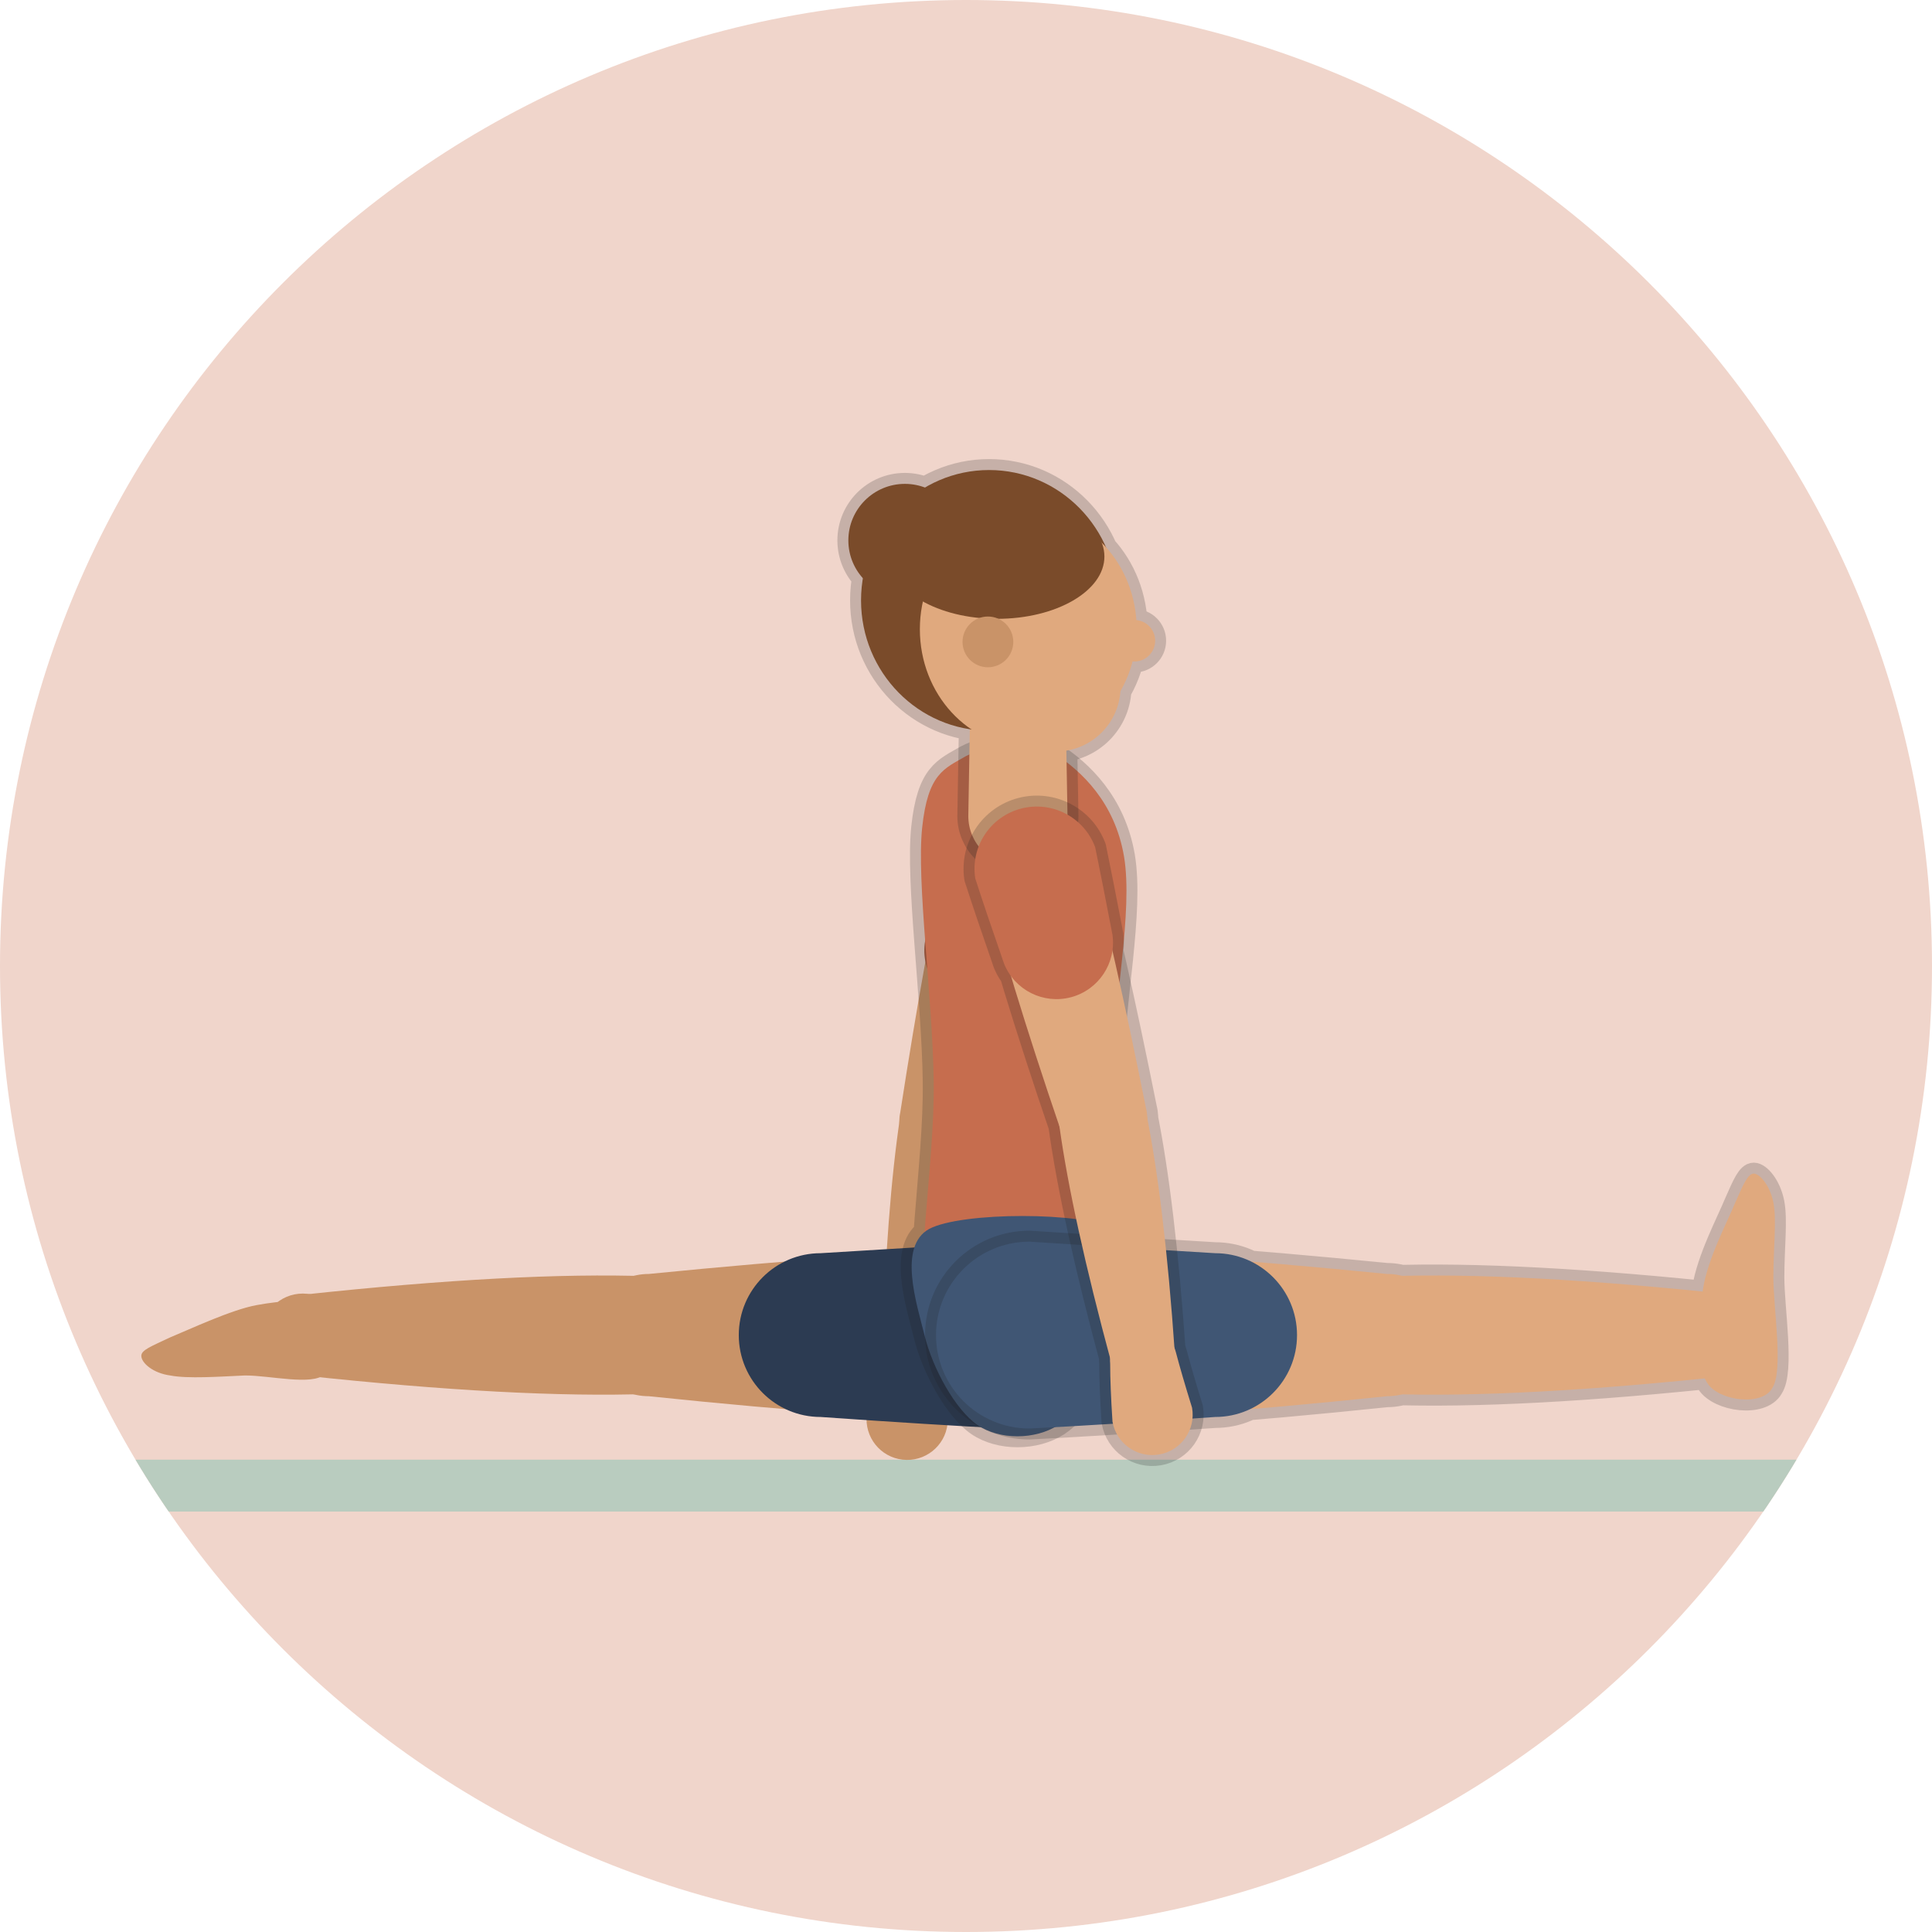
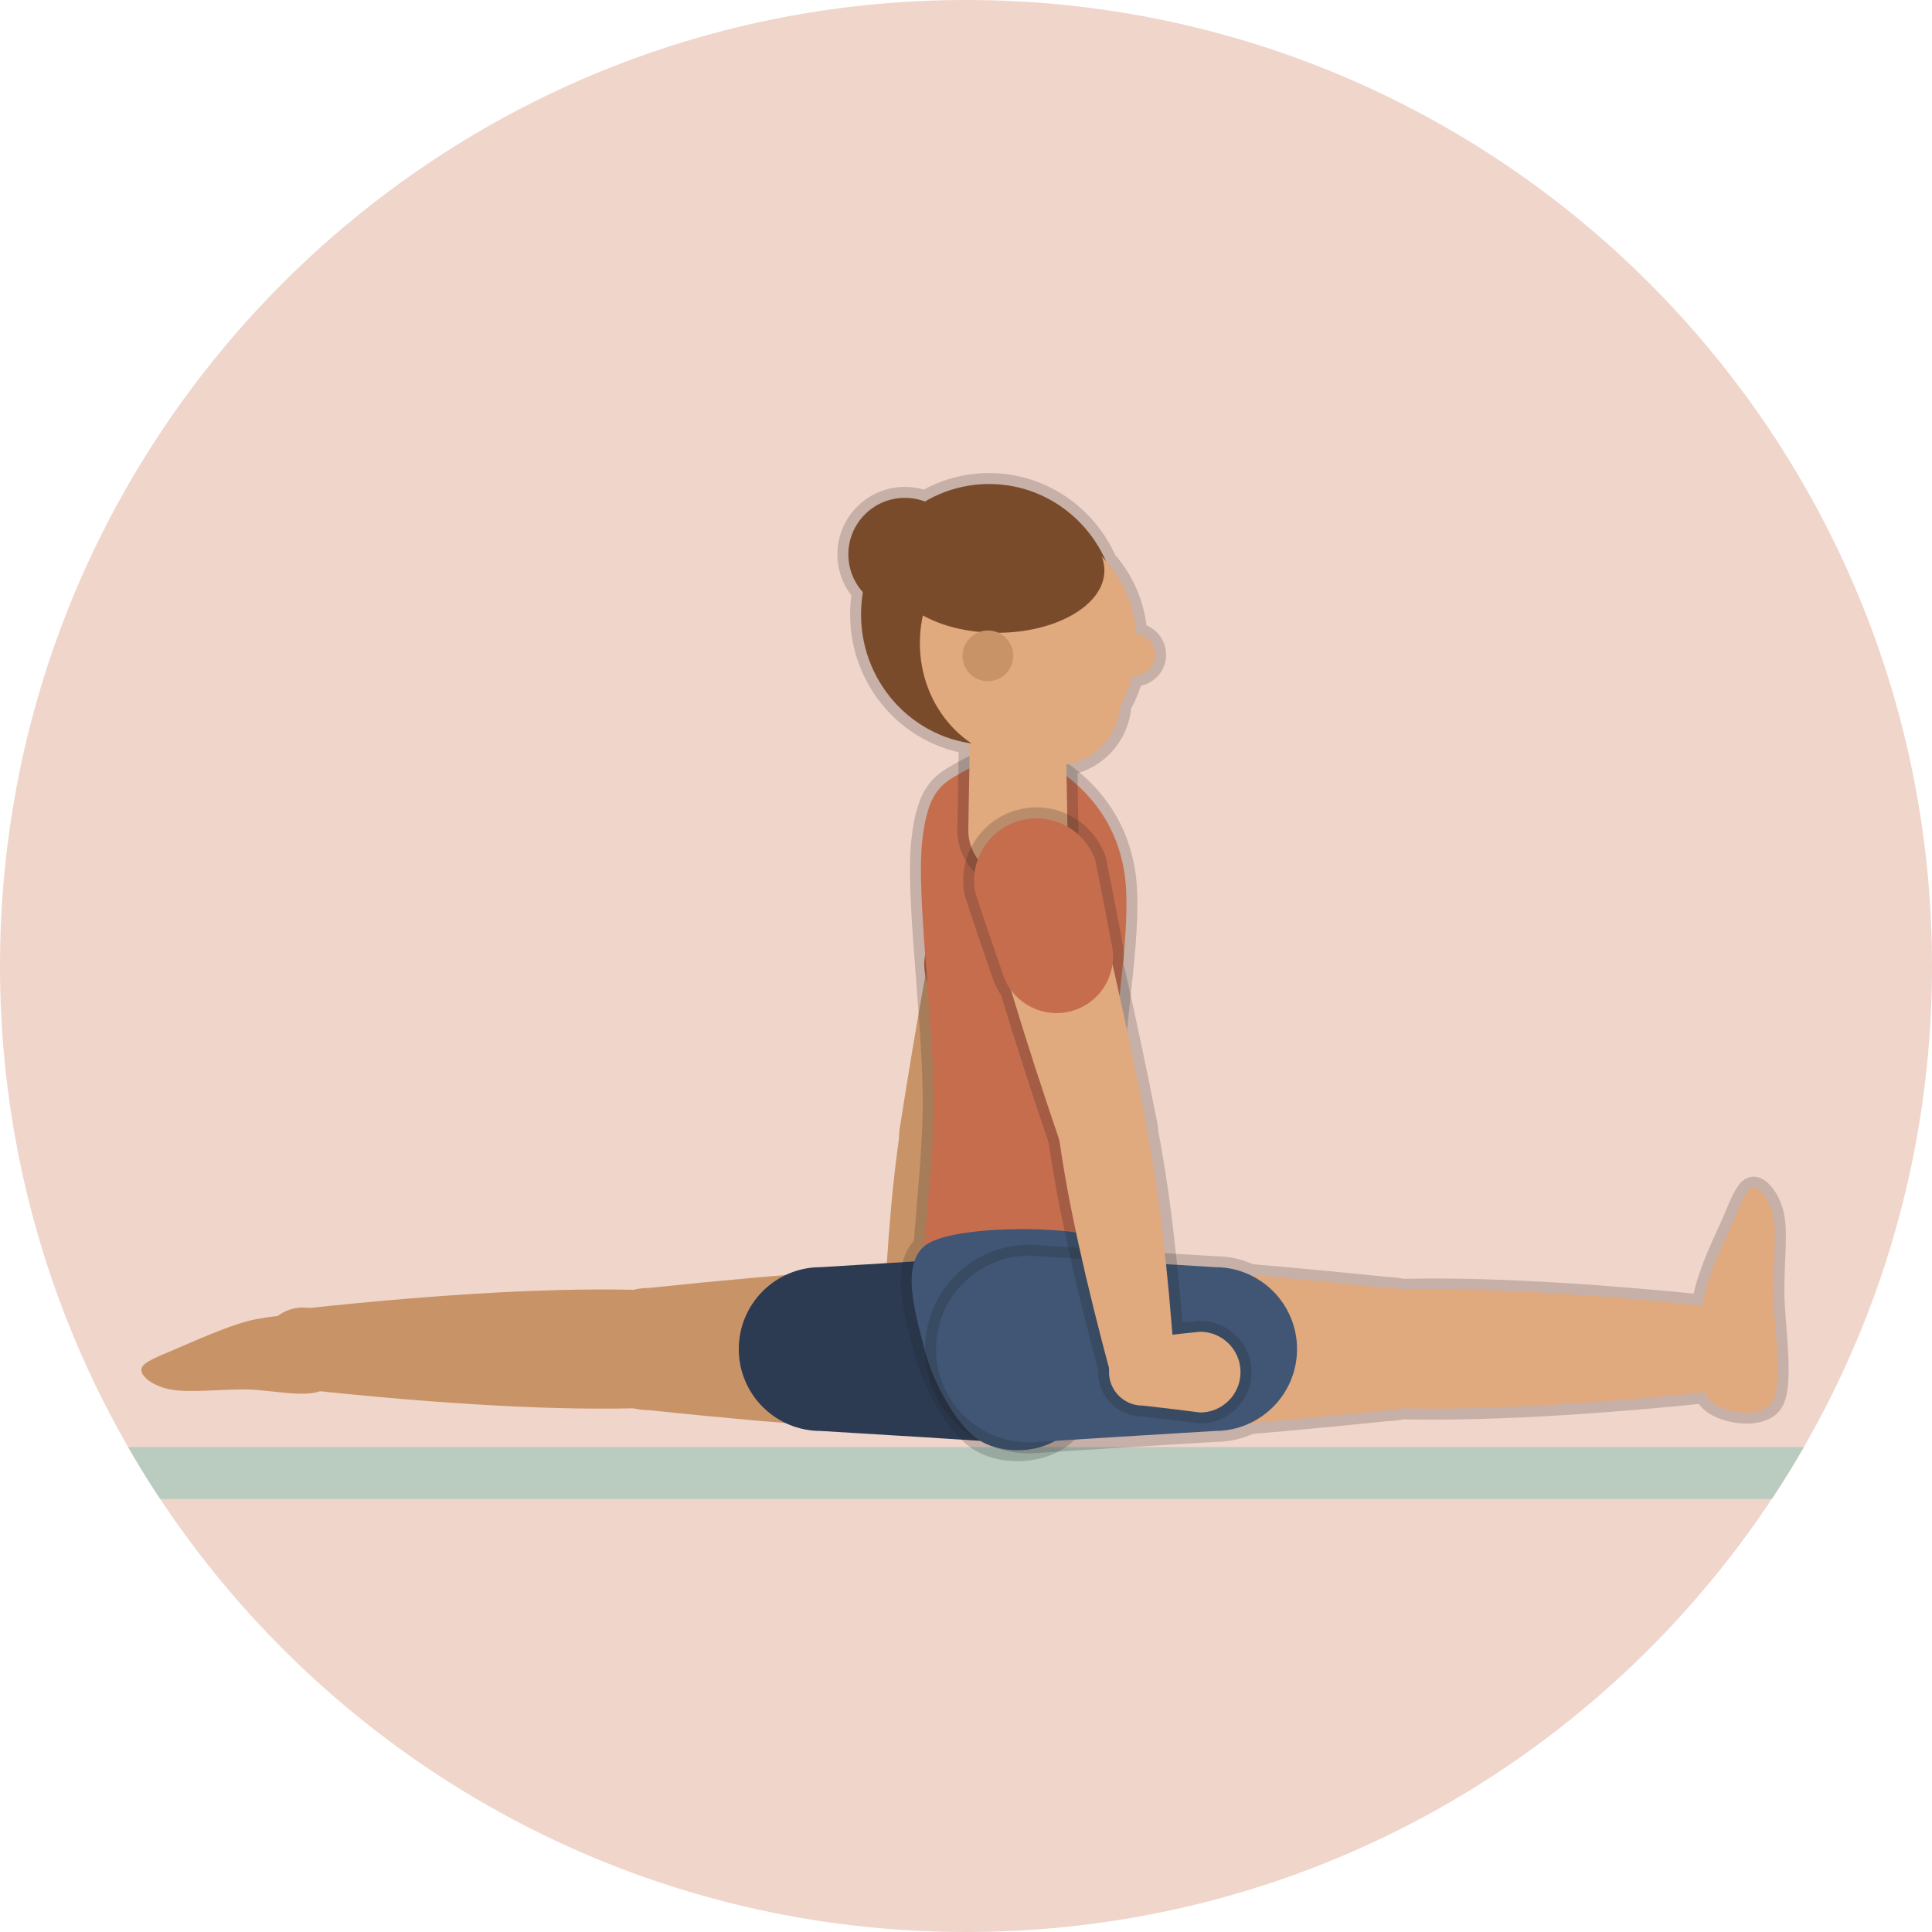
<svg xmlns="http://www.w3.org/2000/svg" viewBox="0 0 200 200" width="400" height="400" role="img" aria-label="Figure in profile in a front split with one leg forward, one back and hands on the floor.">
  <circle cx="100" cy="100" r="100" fill="#F0D5CB" />
  <clipPath id="ch20k9p">
    <circle cx="100" cy="100" r="100" />
  </clipPath>
  <g clip-path="url(#ch20k9p)">
-     <g transform="translate(100.0 151.7) scale(1.194)">
+     <g transform="translate(100.0 150.4) scale(1.194)">
      <rect x="-82" y="-0.5" width="164" height="4.5" rx="2.2" fill="#B9CCBF" />
      <g>
-         <path d="M-1.6 -53.3Q-3.5 -44.8 -5.7 -30.6A3.8 3.8 0 0 0 1.8 -29.0Q5.8 -42.7 7.6 -51.3A4.7 4.7 0 0 0 -1.6 -53.3Z" fill="#C99368" />
-         <path d="M-2.3 -53.4Q-2.7 -50.5 -3.5 -45.7A4.9 4.9 0 0 0 6.1 -43.6Q7.4 -48.2 8.3 -51.1A5.4 5.4 0 0 0 -2.3 -53.4Z" fill="#AD5C40" />
-         <path d="M-5.7 -30.3Q-6.9 -22.4 -7.3 -9.3A2.8 2.8 0 0 0 -1.7 -8.6Q1.1 -21.4 1.8 -29.3A3.8 3.8 0 0 0 -5.7 -30.3Z" fill="#C99368" />
-         <path d="M-7.4 -9.3Q-7.9 -7.5 -8.6 -4.4A3.5 3.5 0 0 0 -1.6 -3.6Q-1.6 -6.7 -1.6 -8.6A2.9 2.9 0 0 0 -7.4 -9.3Z" fill="#C99368" />
+         <path d="M-1.6 -51.0Q-3.5 -42.5 -5.7 -28.4A3.8 3.8 0 0 0 1.8 -26.7Q5.8 -40.4 7.6 -49.0A4.7 4.7 0 0 0 -1.6 -51.0Z" fill="#C99368" />
+         <path d="M-2.3 -51.2Q-2.7 -48.2 -3.5 -43.4A4.9 4.9 0 0 0 6.1 -41.3Q7.4 -46.0 8.3 -48.8A5.4 5.4 0 0 0 -2.3 -51.2Z" fill="#AD5C40" />
+         <path d="M-5.7 -28.0Q-6.9 -20.1 -7.3 -7.0A2.8 2.8 0 0 0 -1.7 -6.4Q1.1 -19.1 1.8 -27.1A3.8 3.8 0 0 0 -5.7 -28.0Z" fill="#C99368" />
+         <path d="M-4.5 -9.6Q-6.4 -9.8 -9.5 -10.2A3.5 3.5 0 0 0 -9.5 -3.2Q-6.4 -3.6 -4.5 -3.8A2.9 2.9 0 0 0 -4.5 -9.6Z" fill="#C99368" />
      </g>
      <g>
-         <path d="M-27.5 -16.4Q-38.9 -16.8 -57.5 -14.8A3.5 3.5 0 0 0 -57.5 -7.8Q-38.9 -5.8 -27.5 -6.2A5.1 5.1 0 0 0 -27.5 -16.4Z" fill="#C99368" />
-         <path d="M3.5 -18.8Q-8.3 -18.5 -27.5 -16.6A5.3 5.3 0 0 0 -27.5 -6.0Q-8.3 -4.0 3.5 -3.8A7.5 7.5 0 0 0 3.5 -18.8Z" fill="#C99368" />
-         <path d="M3.5 -19.4Q-2.6 -19.0 -12.6 -18.4A7.1 7.1 0 0 0 -12.6 -4.2Q-2.6 -3.5 3.5 -3.2A8.1 8.1 0 0 0 3.5 -19.4Z" fill="#2C3B52" />
-         <path d="M-57.5 -7.7A3.6 3.6 0.0 1 0 -57.5 -14.9A3.6 3.6 0.0 1 0 -57.5 -7.7Z" fill="#C99368" />
-         <path d="M-56.0 -13.5C-55.0 -12.5 -54.5 -8.8 -55.6 -7.9C-56.7 -6.9 -60.3 -7.8 -62.5 -7.8C-64.7 -7.7 -67.5 -7.5 -69.0 -7.8C-70.5 -8.0 -71.5 -8.9 -71.5 -9.5C-71.5 -10.0 -70.7 -10.3 -69.0 -11.1C-67.3 -11.8 -63.7 -13.5 -61.5 -13.9C-59.3 -14.3 -57.0 -14.5 -56.0 -13.5Z" fill="#C99368" />
+         <path d="M-27.5 -14.1Q-38.9 -14.5 -57.5 -12.5A3.5 3.5 0 0 0 -57.5 -5.5Q-38.9 -3.5 -27.5 -3.9A5.1 5.1 0 0 0 -27.5 -14.1Z" fill="#C99368" />
+         <path d="M3.5 -16.5Q-8.3 -16.3 -27.5 -14.3A5.3 5.3 0 0 0 -27.5 -3.7Q-8.3 -1.7 3.5 -1.5A7.5 7.5 0 0 0 3.5 -16.5Z" fill="#C99368" />
+         <path d="M3.5 -17.1Q-2.6 -16.7 -12.6 -16.1A7.1 7.1 0 0 0 -12.6 -1.9Q-2.6 -1.3 3.5 -0.9A8.1 8.1 0 0 0 3.5 -17.1Z" fill="#2C3B52" />
+         <path d="M-57.5 -5.4A3.6 3.6 0.0 1 0 -57.5 -12.6A3.6 3.6 0.0 1 0 -57.5 -5.4Z" fill="#C99368" />
+         <path d="M-56.0 -11.2C-55.0 -10.2 -54.5 -6.5 -55.6 -5.6C-56.7 -4.6 -60.3 -5.5 -62.5 -5.5C-64.7 -5.5 -67.5 -5.2 -69.0 -5.5C-70.5 -5.8 -71.5 -6.6 -71.5 -7.2C-71.5 -7.7 -70.7 -8.1 -69.0 -8.8C-67.3 -9.5 -63.7 -11.2 -61.5 -11.6C-59.3 -12.0 -57.0 -12.2 -56.0 -11.2Z" fill="#C99368" />
      </g>
      <g>
-         <path d="M-3.4 -11.3C-4.6 -16.0 -2.7 -25.9 -2.8 -33.3C-2.9 -40.6 -4.3 -50.6 -3.8 -55.3C-3.3 -60.0 -1.9 -60.4 0.0 -61.5C1.9 -62.5 5.4 -63.1 7.7 -61.7C10.0 -60.2 12.9 -57.5 13.7 -52.8C14.5 -48.0 12.8 -40.2 12.6 -33.3C12.4 -26.3 14.0 -16.0 12.7 -11.3C11.3 -6.5 7.2 -4.8 4.5 -4.8C1.8 -4.8 -2.2 -6.5 -3.4 -11.3ZM-3.6 -11.3C-4.3 -14.1 -5.9 -19.0 -3.2 -20.5C-0.4 -22.0 10.2 -22.0 12.9 -20.5C15.6 -19.0 13.8 -14.1 13.0 -11.3C12.2 -8.4 10.0 -4.8 8.0 -3.5C6.0 -2.2 2.9 -2.2 1.0 -3.5C-0.9 -4.8 -2.9 -8.4 -3.6 -11.3Z" fill="#1E1F1D" stroke="#1E1F1D" stroke-width="1.9" stroke-linejoin="round" opacity="0.2" />
-         <path d="M-3.4 -11.3C-4.6 -16.0 -2.7 -25.9 -2.8 -33.3C-2.9 -40.6 -4.3 -50.6 -3.8 -55.3C-3.3 -60.0 -1.9 -60.4 0.0 -61.5C1.9 -62.5 5.4 -63.1 7.7 -61.7C10.0 -60.2 12.9 -57.5 13.7 -52.8C14.5 -48.0 12.8 -40.2 12.6 -33.3C12.4 -26.3 14.0 -16.0 12.7 -11.3C11.3 -6.5 7.2 -4.8 4.5 -4.8C1.8 -4.8 -2.2 -6.5 -3.4 -11.3Z" fill="#C66D4E" />
-         <path d="M-3.6 -11.3C-4.3 -14.1 -5.9 -19.0 -3.2 -20.5C-0.4 -22.0 10.2 -22.0 12.9 -20.5C15.6 -19.0 13.8 -14.1 13.0 -11.3C12.2 -8.4 10.0 -4.8 8.0 -3.5C6.0 -2.2 2.9 -2.2 1.0 -3.5C-0.9 -4.8 -2.9 -8.4 -3.6 -11.3Z" fill="#405674" />
+         <path d="M-3.4 -9.0C-4.6 -13.8 -2.7 -23.7 -2.8 -31.0C-2.9 -38.3 -4.3 -48.3 -3.8 -53.0C-3.3 -57.7 -1.9 -58.1 0.0 -59.2C1.9 -60.3 5.4 -60.9 7.7 -59.4C10.0 -57.9 12.9 -55.2 13.7 -50.5C14.5 -45.8 12.8 -37.9 12.6 -31.0C12.4 -24.1 14.0 -13.8 12.7 -9.0C11.3 -4.3 7.2 -2.5 4.5 -2.5C1.8 -2.5 -2.2 -4.3 -3.4 -9.0ZM-3.6 -9.0C-4.3 -11.8 -5.9 -16.7 -3.2 -18.2C-0.4 -19.8 10.2 -19.8 12.9 -18.2C15.6 -16.7 13.8 -11.8 13.0 -9.0C12.2 -6.2 10.0 -2.5 8.0 -1.2C6.0 0.1 2.9 0.1 1.0 -1.2C-0.9 -2.5 -2.9 -6.2 -3.6 -9.0Z" fill="#1E1F1D" stroke="#1E1F1D" stroke-width="1.9" stroke-linejoin="round" opacity="0.2" />
+         <path d="M-3.4 -9.0C-4.6 -13.8 -2.7 -23.7 -2.8 -31.0C-2.9 -38.3 -4.3 -48.3 -3.8 -53.0C-3.3 -57.7 -1.9 -58.1 0.0 -59.2C1.9 -60.3 5.4 -60.9 7.7 -59.4C10.0 -57.9 12.9 -55.2 13.7 -50.5C14.5 -45.8 12.8 -37.9 12.6 -31.0C12.4 -24.1 14.0 -13.8 12.7 -9.0C11.3 -4.3 7.2 -2.5 4.5 -2.5C1.8 -2.5 -2.2 -4.3 -3.4 -9.0Z" fill="#C66D4E" />
+         <path d="M-3.6 -9.0C-4.3 -11.8 -5.9 -16.7 -3.2 -18.2C-0.4 -19.8 10.2 -19.8 12.9 -18.2C15.6 -16.7 13.8 -11.8 13.0 -9.0C12.2 -6.2 10.0 -2.5 8.0 -1.2C6.0 0.1 2.9 0.1 1.0 -1.2C-0.9 -2.5 -2.9 -6.2 -3.6 -9.0Z" fill="#405674" />
      </g>
      <g>
-         <path d="M8.8 -56.3Q8.7 -62.5 8.5 -72.8A4.0 4.0 0 0 0 0.5 -72.8Q0.3 -62.5 0.2 -56.3A4.3 4.3 0 0 0 8.8 -56.3ZM-5.3 -75.3A4.9 4.9 0.0 1 0 -5.3 -85.1A4.9 4.9 0.0 1 0 -5.3 -75.3ZM2.0 -63.7A11.1 11.3 0.0 1 0 2.0 -86.3A11.1 11.3 0.0 1 0 2.0 -63.7ZM5.4 -62.3A9.4 10.2 0.0 1 0 5.4 -82.7A9.4 10.2 0.0 1 0 5.4 -62.3ZM7.8 -61.9A5.6 5.6 0.0 1 0 7.8 -73.1A5.6 5.6 0.0 1 0 7.8 -61.9ZM14.6 -69.7A1.8 1.8 0.0 1 0 14.6 -73.3A1.8 1.8 0.0 1 0 14.6 -69.7ZM2.7 -73.4A9.3 5.4 0.0 1 0 2.7 -84.2A9.3 5.4 0.0 1 0 2.7 -73.4ZM1.9 -69.2A2.2 2.2 0.0 1 0 1.9 -73.6A2.2 2.2 0.0 1 0 1.9 -69.2Z" fill="#1E1F1D" stroke="#1E1F1D" stroke-width="1.9" stroke-linejoin="round" opacity="0.2" />
-         <path d="M8.8 -56.3Q8.7 -62.5 8.5 -72.8A4.0 4.0 0 0 0 0.5 -72.8Q0.3 -62.5 0.2 -56.3A4.3 4.3 0 0 0 8.8 -56.3Z" fill="#E0A97E" />
-         <path d="M-5.3 -75.3A4.9 4.9 0.0 1 0 -5.3 -85.1A4.9 4.9 0.0 1 0 -5.3 -75.3Z" fill="#7A4B2A" />
-         <path d="M2.0 -63.7A11.1 11.3 0.0 1 0 2.0 -86.3A11.1 11.3 0.0 1 0 2.0 -63.7Z" fill="#7A4B2A" />
-         <path d="M5.4 -62.3A9.4 10.2 0.0 1 0 5.4 -82.7A9.4 10.2 0.0 1 0 5.4 -62.3Z" fill="#E0A97E" />
-         <path d="M7.8 -61.9A5.6 5.6 0.0 1 0 7.8 -73.1A5.6 5.6 0.0 1 0 7.8 -61.9Z" fill="#E0A97E" />
-         <path d="M14.6 -69.7A1.8 1.8 0.0 1 0 14.6 -73.3A1.8 1.8 0.0 1 0 14.6 -69.7Z" fill="#E0A97E" />
-         <path d="M2.7 -73.4A9.3 5.4 0.0 1 0 2.7 -84.2A9.3 5.4 0.0 1 0 2.7 -73.4Z" fill="#7A4B2A" />
-         <path d="M1.9 -69.2A2.2 2.2 0.0 1 0 1.9 -73.6A2.2 2.2 0.0 1 0 1.9 -69.2Z" fill="#C99368" />
+         <path d="M8.8 -54.0Q8.7 -60.3 8.5 -70.5A4.0 4.0 0 0 0 0.5 -70.5Q0.3 -60.3 0.2 -54.0A4.3 4.3 0 0 0 8.8 -54.0ZM-5.3 -73.0A4.9 4.9 0.0 1 0 -5.3 -82.8A4.9 4.9 0.0 1 0 -5.3 -73.0ZM2.0 -61.4A11.1 11.3 0.0 1 0 2.0 -84.0A11.1 11.3 0.0 1 0 2.0 -61.4ZM5.4 -60.0A9.4 10.2 0.0 1 0 5.4 -80.4A9.4 10.2 0.0 1 0 5.4 -60.0ZM7.8 -59.6A5.6 5.6 0.0 1 0 7.8 -70.8A5.6 5.6 0.0 1 0 7.8 -59.6ZM14.6 -67.4A1.8 1.8 0.0 1 0 14.6 -71.0A1.8 1.8 0.0 1 0 14.6 -67.4ZM2.7 -71.1A9.3 5.4 0.0 1 0 2.7 -81.9A9.3 5.4 0.0 1 0 2.7 -71.1ZM1.9 -66.9A2.2 2.2 0.0 1 0 1.9 -71.3A2.2 2.2 0.0 1 0 1.9 -66.9Z" fill="#1E1F1D" stroke="#1E1F1D" stroke-width="1.9" stroke-linejoin="round" opacity="0.2" />
+         <path d="M8.8 -54.0Q8.7 -60.3 8.5 -70.5A4.0 4.0 0 0 0 0.5 -70.5Q0.3 -60.3 0.2 -54.0A4.3 4.3 0 0 0 8.8 -54.0Z" fill="#E0A97E" />
+         <path d="M-5.3 -73.0A4.9 4.9 0.0 1 0 -5.3 -82.8A4.9 4.9 0.0 1 0 -5.3 -73.0Z" fill="#7A4B2A" />
+         <path d="M2.0 -61.4A11.1 11.3 0.0 1 0 2.0 -84.0A11.1 11.3 0.0 1 0 2.0 -61.4Z" fill="#7A4B2A" />
+         <path d="M5.4 -60.0A9.4 10.2 0.0 1 0 5.4 -80.4A9.4 10.2 0.0 1 0 5.4 -60.0Z" fill="#E0A97E" />
+         <path d="M7.8 -59.6A5.6 5.6 0.0 1 0 7.8 -70.8A5.6 5.6 0.0 1 0 7.8 -59.6Z" fill="#E0A97E" />
+         <path d="M14.6 -67.4A1.8 1.8 0.0 1 0 14.6 -71.0A1.8 1.8 0.0 1 0 14.6 -67.4Z" fill="#E0A97E" />
+         <path d="M2.7 -71.1A9.3 5.4 0.0 1 0 2.7 -81.9A9.3 5.4 0.0 1 0 2.7 -71.1Z" fill="#7A4B2A" />
+         <path d="M1.9 -66.9A2.2 2.2 0.0 1 0 1.9 -71.3A2.2 2.2 0.0 1 0 1.9 -66.9Z" fill="#C99368" />
      </g>
      <g>
-         <path d="M36.5 -6.2Q47.9 -5.8 66.5 -7.8A3.5 3.5 0 0 0 66.5 -14.8Q47.9 -16.8 36.5 -16.4A5.1 5.1 0 0 0 36.5 -6.2ZM5.5 -3.8Q17.3 -4.0 36.5 -6.0A5.3 5.3 0 0 0 36.5 -16.6Q17.3 -18.5 5.5 -18.8A7.5 7.5 0 0 0 5.5 -3.8ZM5.5 -3.2Q11.6 -3.5 21.6 -4.2A7.1 7.1 0 0 0 21.6 -18.4Q11.6 -19.0 5.5 -19.4A8.1 8.1 0 0 0 5.5 -3.2ZM66.5 -7.7A3.6 3.6 0.0 1 0 66.5 -14.9A3.6 3.6 0.0 1 0 66.5 -7.7ZM64.3 -7.1C65.3 -5.6 69.0 -5.1 69.9 -6.7C70.9 -8.2 70.0 -13.6 70.0 -16.3C70.0 -18.9 70.3 -21.3 70.0 -22.8C69.7 -24.3 68.8 -25.3 68.3 -25.3C67.8 -25.3 67.4 -24.4 66.7 -22.8C66.0 -21.1 64.3 -17.9 63.9 -15.3C63.5 -12.6 63.3 -8.5 64.3 -7.1Z" fill="#1E1F1D" stroke="#1E1F1D" stroke-width="1.9" stroke-linejoin="round" opacity="0.2" />
-         <path d="M36.5 -6.2Q47.9 -5.8 66.5 -7.8A3.5 3.5 0 0 0 66.5 -14.8Q47.9 -16.8 36.5 -16.4A5.1 5.1 0 0 0 36.5 -6.2Z" fill="#E0A97E" />
-         <path d="M5.5 -3.8Q17.3 -4.0 36.5 -6.0A5.3 5.3 0 0 0 36.5 -16.6Q17.3 -18.5 5.5 -18.8A7.5 7.5 0 0 0 5.5 -3.8Z" fill="#E0A97E" />
-         <path d="M5.5 -3.2Q11.6 -3.5 21.6 -4.2A7.1 7.1 0 0 0 21.6 -18.4Q11.6 -19.0 5.5 -19.4A8.1 8.1 0 0 0 5.5 -3.2Z" fill="#405674" />
-         <path d="M66.5 -7.7A3.6 3.6 0.0 1 0 66.5 -14.9A3.6 3.6 0.0 1 0 66.5 -7.7Z" fill="#E0A97E" />
-         <path d="M64.3 -7.1C65.3 -5.6 69.0 -5.1 69.9 -6.7C70.9 -8.2 70.0 -13.6 70.0 -16.3C70.0 -18.9 70.3 -21.3 70.0 -22.8C69.7 -24.3 68.8 -25.3 68.3 -25.3C67.8 -25.3 67.4 -24.4 66.7 -22.8C66.0 -21.1 64.3 -17.9 63.9 -15.3C63.5 -12.6 63.3 -8.5 64.3 -7.1Z" fill="#E0A97E" />
+         <path d="M36.5 -3.9Q47.9 -3.5 66.5 -5.5A3.5 3.5 0 0 0 66.5 -12.5Q47.9 -14.5 36.5 -14.1A5.1 5.1 0 0 0 36.5 -3.9ZM5.5 -1.5Q17.3 -1.7 36.5 -3.7A5.3 5.3 0 0 0 36.5 -14.3Q17.3 -16.3 5.5 -16.5A7.5 7.5 0 0 0 5.5 -1.5ZM5.5 -0.9Q11.6 -1.3 21.6 -1.9A7.1 7.1 0 0 0 21.6 -16.1Q11.6 -16.7 5.5 -17.1A8.1 8.1 0 0 0 5.5 -0.9ZM66.5 -5.4A3.6 3.6 0.0 1 0 66.5 -12.6A3.6 3.6 0.0 1 0 66.5 -5.4ZM64.3 -4.8C65.3 -3.4 69.0 -2.9 69.9 -4.4C70.9 -5.9 70.0 -11.3 70.0 -14.0C70.0 -16.7 70.3 -19.0 70.0 -20.5C69.7 -22.0 68.8 -23.0 68.3 -23.0C67.8 -23.0 67.4 -22.2 66.7 -20.5C66.0 -18.8 64.3 -15.6 63.9 -13.0C63.5 -10.4 63.3 -6.2 64.3 -4.8Z" fill="#1E1F1D" stroke="#1E1F1D" stroke-width="1.9" stroke-linejoin="round" opacity="0.2" />
+         <path d="M36.5 -3.9Q47.9 -3.5 66.5 -5.5A3.5 3.5 0 0 0 66.5 -12.5Q47.9 -14.5 36.5 -14.1A5.1 5.1 0 0 0 36.5 -3.9Z" fill="#E0A97E" />
+         <path d="M5.5 -1.5Q17.3 -1.7 36.5 -3.7A5.3 5.3 0 0 0 36.5 -14.3Q17.3 -16.3 5.5 -16.5A7.5 7.5 0 0 0 5.5 -1.5Z" fill="#E0A97E" />
+         <path d="M5.5 -0.9Q11.6 -1.3 21.6 -1.9A7.1 7.1 0 0 0 21.6 -16.1Q11.6 -16.7 5.5 -17.1A8.1 8.1 0 0 0 5.5 -0.9Z" fill="#405674" />
+         <path d="M66.5 -5.4A3.6 3.6 0.0 1 0 66.5 -12.6A3.6 3.6 0.0 1 0 66.5 -5.4Z" fill="#E0A97E" />
+         <path d="M64.3 -4.8C65.3 -3.4 69.0 -2.9 69.9 -4.4C70.9 -5.9 70.0 -11.3 70.0 -14.0C70.0 -16.7 70.3 -19.0 70.0 -20.5C69.7 -22.0 68.8 -23.0 68.3 -23.0C67.8 -23.0 67.4 -22.2 66.7 -20.5C66.0 -18.8 64.3 -15.6 63.9 -13.0C63.5 -10.4 63.3 -6.2 64.3 -4.8Z" fill="#E0A97E" />
      </g>
      <g>
-         <path d="M1.5 -51.1Q3.6 -42.6 8.2 -29.1A3.8 3.8 0 0 0 15.6 -31.0Q12.8 -45.0 10.5 -53.5A4.7 4.7 0 0 0 1.5 -51.1ZM0.8 -50.9Q1.7 -48.1 3.3 -43.5A4.9 4.9 0 0 0 12.7 -46.0Q11.8 -50.7 11.2 -53.6A5.4 5.4 0 0 0 0.8 -50.9ZM8.1 -29.4Q9.2 -21.5 12.6 -8.9A2.8 2.8 0 0 0 18.1 -9.8Q17.2 -22.8 15.6 -30.7A3.8 3.8 0 0 0 8.1 -29.4ZM12.5 -8.8Q12.5 -6.9 12.7 -3.8A3.5 3.5 0 0 0 19.6 -5.0Q18.7 -7.9 18.2 -9.8A2.9 2.9 0 0 0 12.5 -8.8Z" fill="#1E1F1D" stroke="#1E1F1D" stroke-width="1.9" stroke-linejoin="round" opacity="0.2" />
-         <path d="M1.5 -51.1Q3.6 -42.6 8.2 -29.1A3.8 3.8 0 0 0 15.6 -31.0Q12.8 -45.0 10.5 -53.5A4.7 4.7 0 0 0 1.5 -51.1Z" fill="#E0A97E" />
-         <path d="M0.8 -50.9Q1.7 -48.1 3.3 -43.5A4.9 4.9 0 0 0 12.7 -46.0Q11.8 -50.7 11.2 -53.6A5.4 5.4 0 0 0 0.8 -50.9Z" fill="#C66D4E" />
-         <path d="M8.1 -29.4Q9.2 -21.5 12.6 -8.9A2.8 2.8 0 0 0 18.1 -9.8Q17.2 -22.8 15.6 -30.7A3.8 3.8 0 0 0 8.1 -29.4Z" fill="#E0A97E" />
-         <path d="M12.5 -8.8Q12.5 -6.9 12.7 -3.8A3.5 3.5 0 0 0 19.6 -5.0Q18.7 -7.9 18.2 -9.8A2.9 2.9 0 0 0 12.5 -8.8Z" fill="#E0A97E" />
+         <path d="M1.5 -48.8Q3.6 -40.3 8.2 -26.8A3.8 3.8 0 0 0 15.6 -28.7Q12.8 -42.8 10.5 -51.2A4.7 4.7 0 0 0 1.5 -48.8ZM0.8 -48.6Q1.7 -45.8 3.3 -41.2A4.9 4.9 0 0 0 12.7 -43.7Q11.8 -48.5 11.2 -51.4A5.4 5.4 0 0 0 0.8 -48.6ZM8.1 -27.1Q9.2 -19.2 12.6 -6.6A2.8 2.8 0 0 0 18.1 -7.5Q17.2 -20.5 15.6 -28.4A3.8 3.8 0 0 0 8.1 -27.1ZM15.3 -4.1Q17.2 -3.9 20.3 -3.5A3.5 3.5 0 0 0 20.3 -10.5Q17.2 -10.2 15.3 -9.9A2.9 2.9 0 0 0 15.3 -4.1Z" fill="#1E1F1D" stroke="#1E1F1D" stroke-width="1.9" stroke-linejoin="round" opacity="0.2" />
+         <path d="M1.5 -48.8Q3.6 -40.3 8.2 -26.8A3.8 3.8 0 0 0 15.6 -28.7Q12.8 -42.8 10.5 -51.2A4.7 4.7 0 0 0 1.5 -48.8Z" fill="#E0A97E" />
+         <path d="M0.8 -48.6Q1.7 -45.8 3.3 -41.2A4.9 4.9 0 0 0 12.7 -43.7Q11.8 -48.5 11.2 -51.4A5.4 5.4 0 0 0 0.8 -48.6Z" fill="#C66D4E" />
+         <path d="M8.1 -27.1Q9.2 -19.2 12.6 -6.6A2.8 2.8 0 0 0 18.1 -7.5Q17.2 -20.5 15.6 -28.4A3.8 3.8 0 0 0 8.1 -27.1Z" fill="#E0A97E" />
+         <path d="M15.3 -4.1Q17.2 -3.9 20.3 -3.5A3.5 3.5 0 0 0 20.3 -10.5Q17.2 -10.2 15.3 -9.9A2.9 2.9 0 0 0 15.3 -4.1Z" fill="#E0A97E" />
      </g>
    </g>
  </g>
</svg>
